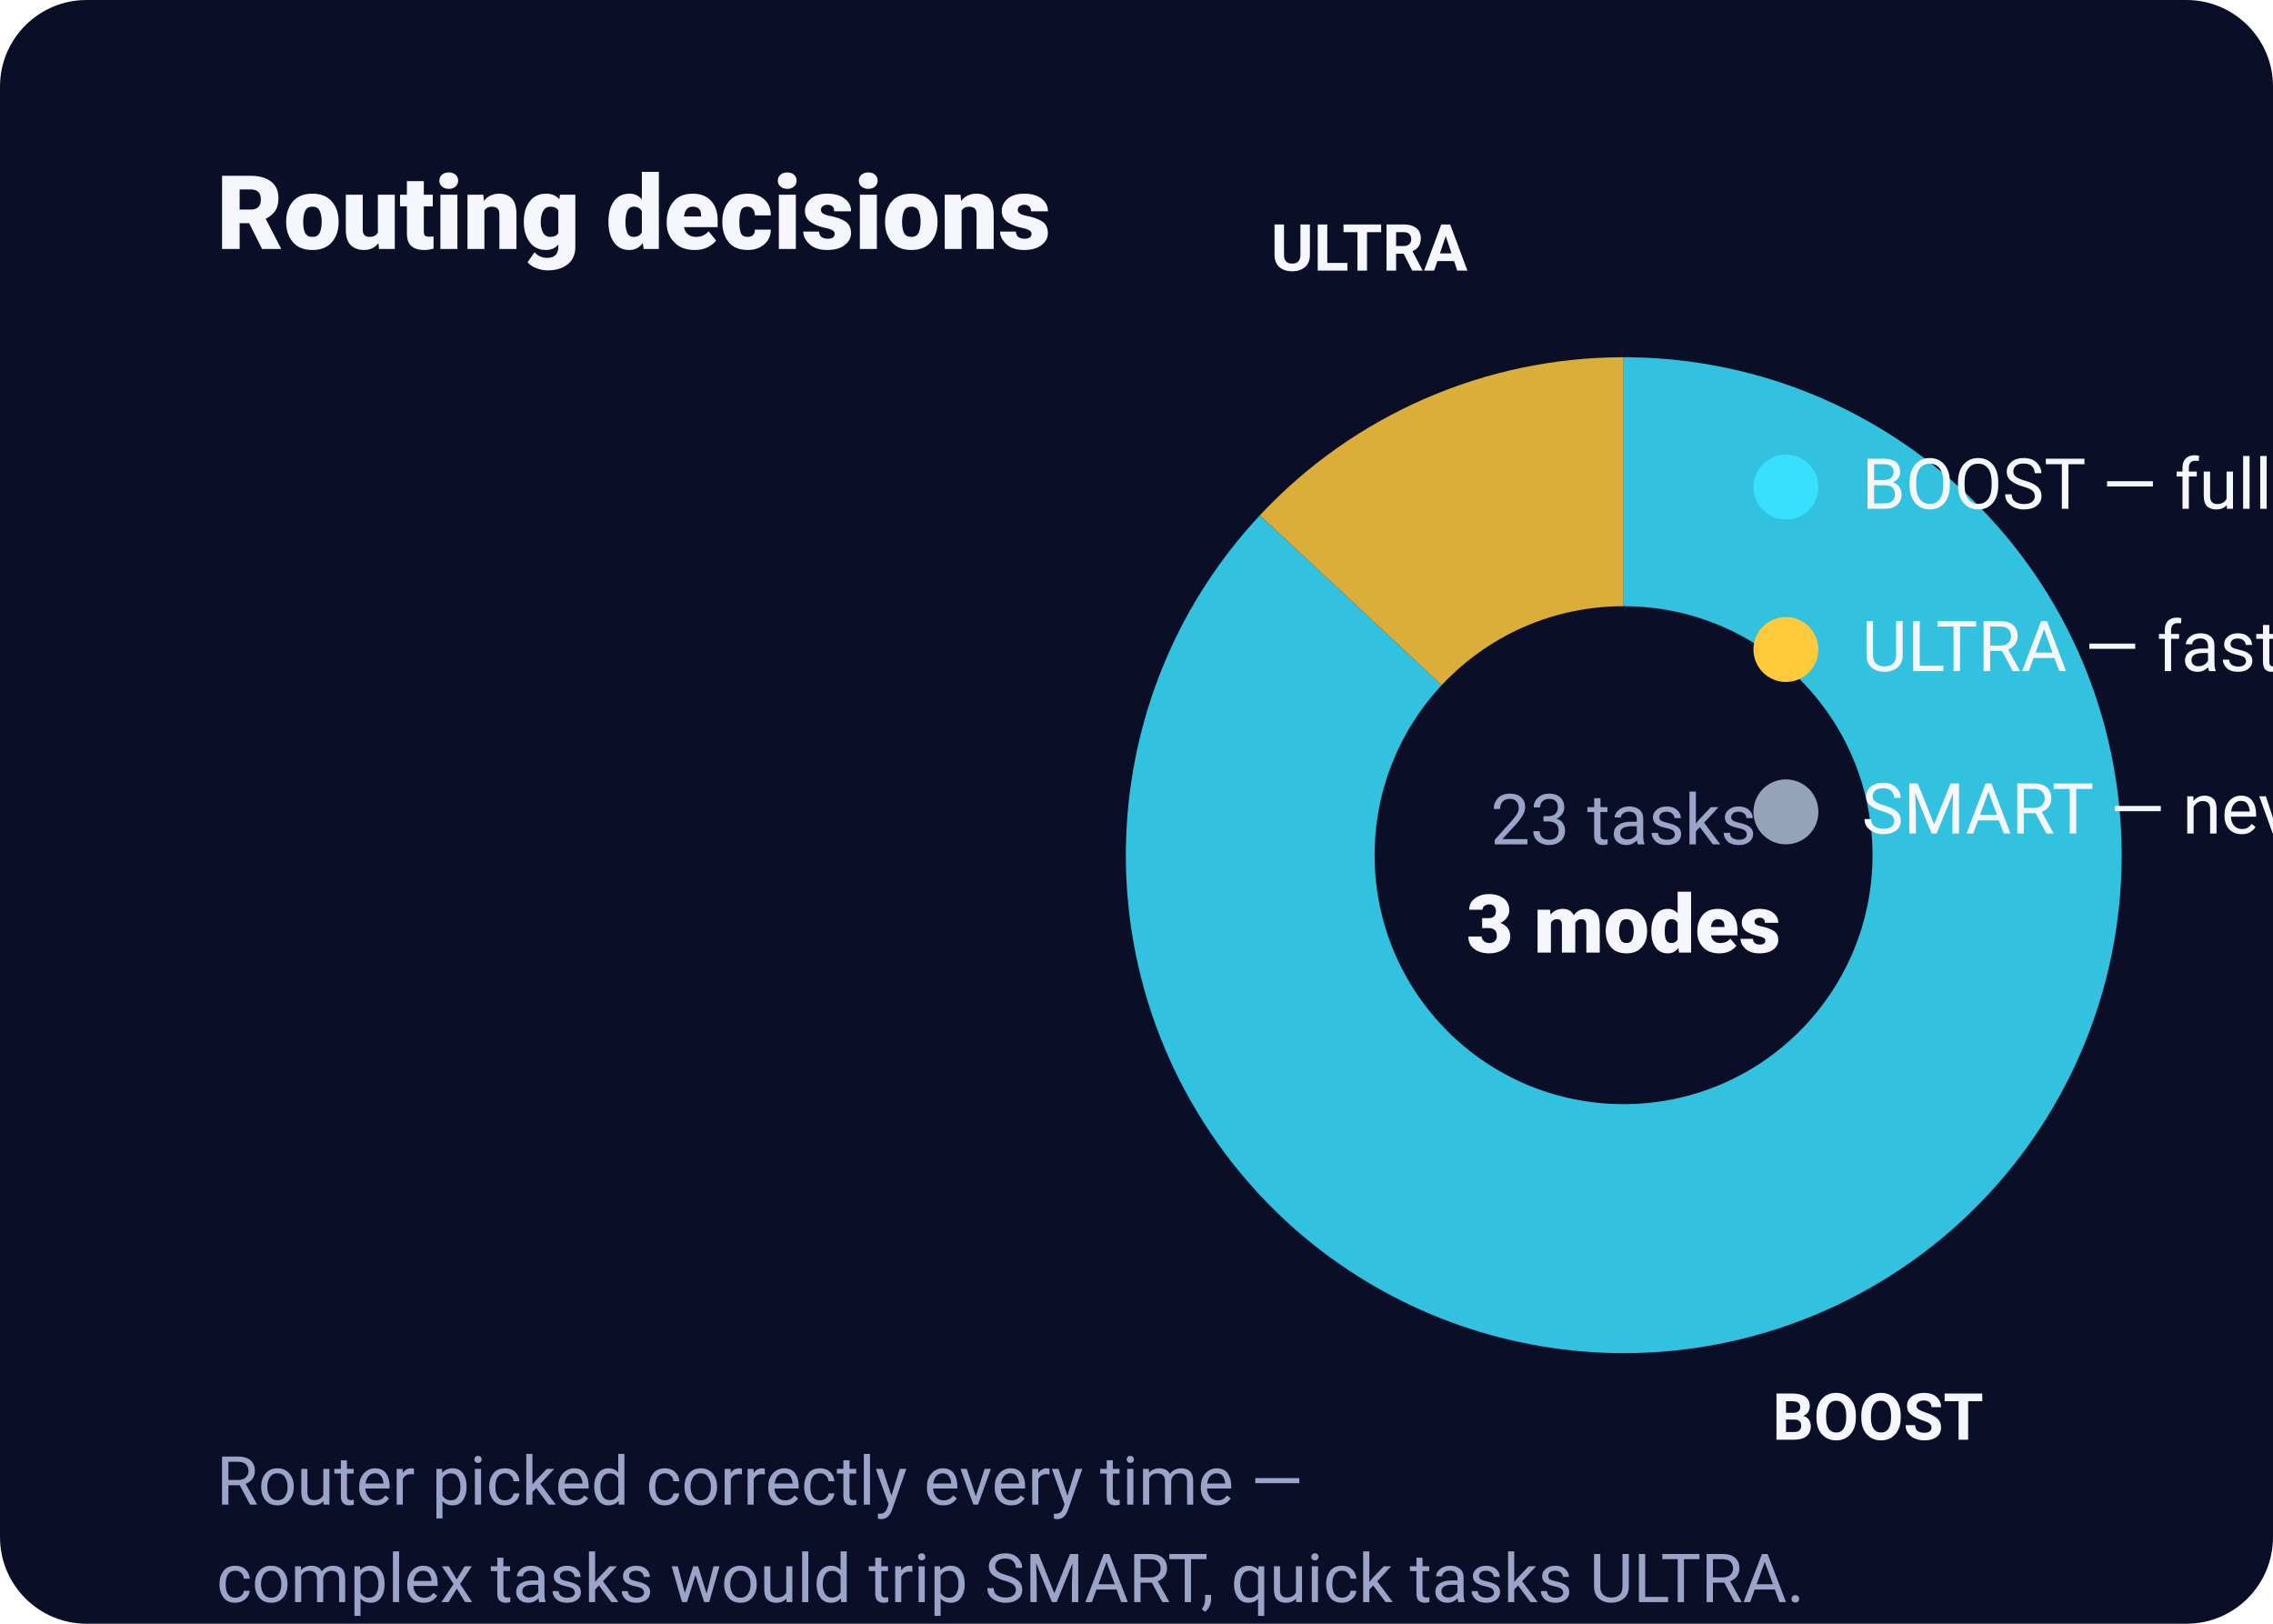
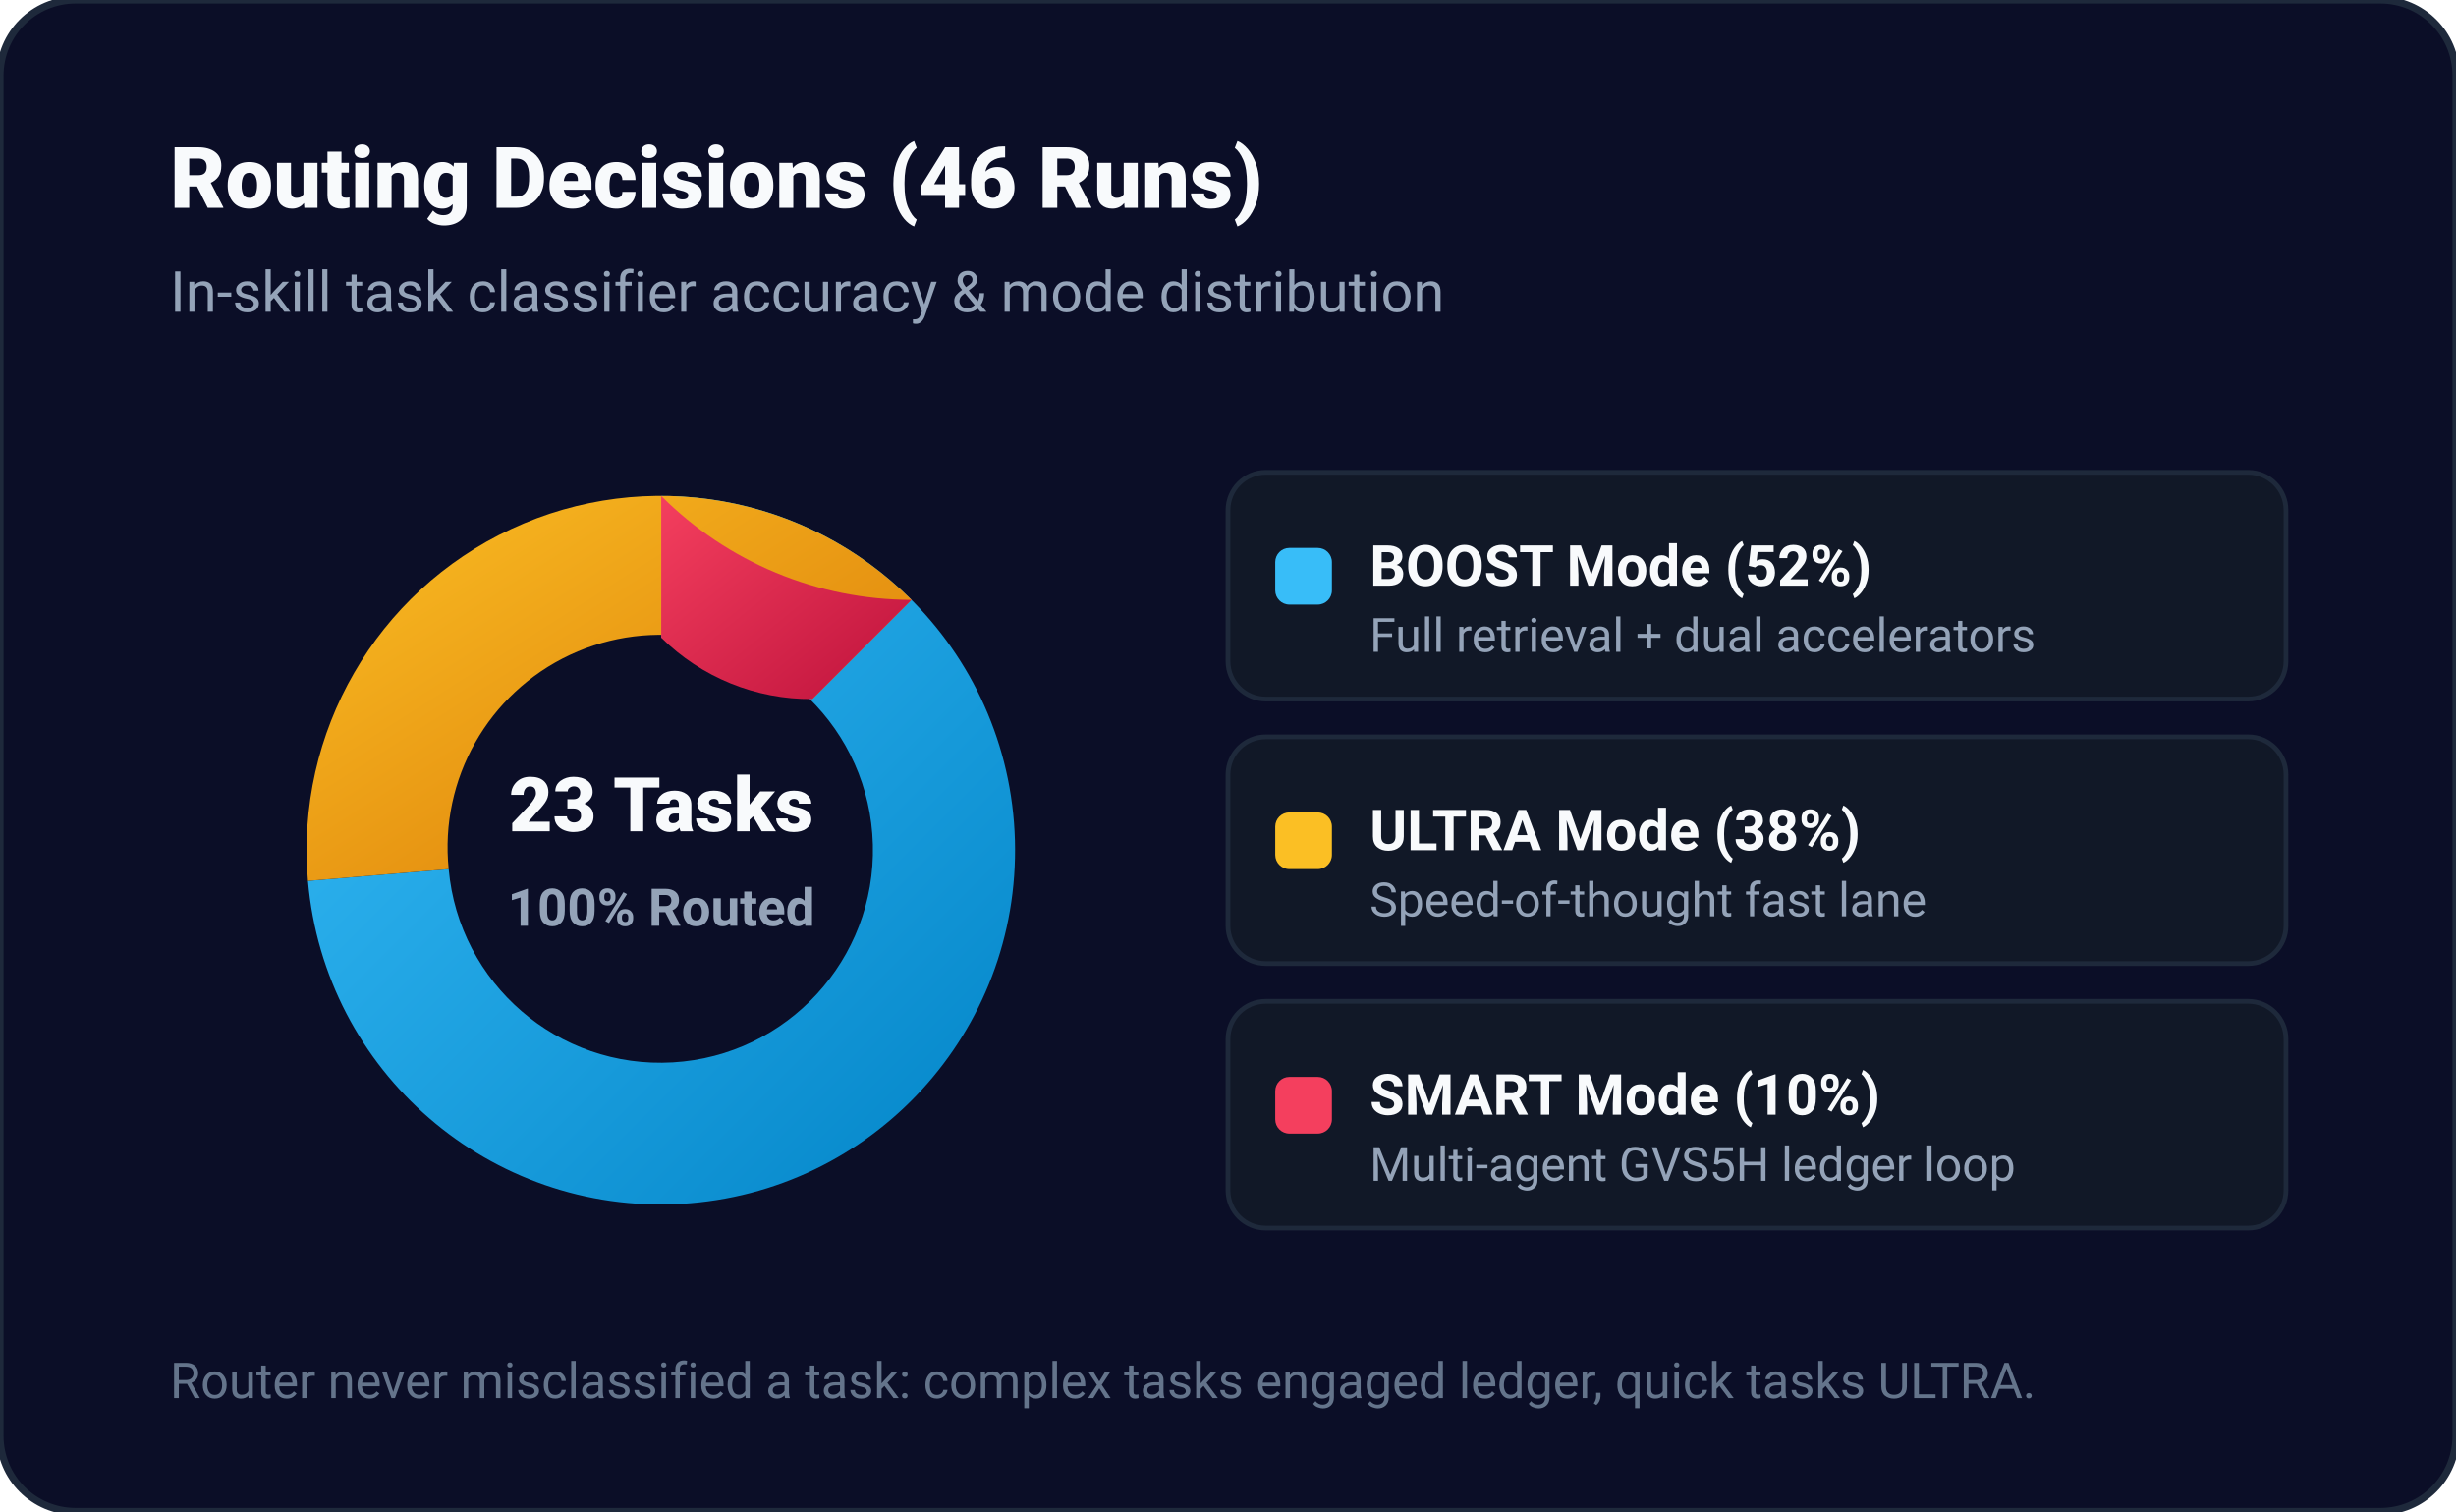
- <svg xmlns="http://www.w3.org/2000/svg" viewBox="0 0 420 300" font-family="-apple-system,'Segoe UI',Roboto,Helvetica,Arial,sans-serif">
-   <rect width="420" height="300" rx="16" fill="#0b0e27" />
-   <text x="40" y="46" font-size="19" font-weight="800" fill="#f5f7fc">Routing decisions</text>
-   <path d="M 300 158 L 300.0 66.0 A 92 92 0 1 1 232.8 95.2 Z" fill="#38e0ff" opacity="0.85" />
-   <text x="347" y="266" text-anchor="middle" font-size="12" fill="#f5f7fc" font-weight="700">BOOST</text>
-   <path d="M 300 158 L 232.8 95.2 A 92 92 0 0 1 300.0 66.0 Z" fill="#ffc93c" opacity="0.85" />
-   <text x="253" y="50" text-anchor="middle" font-size="12" fill="#f5f7fc" font-weight="700">ULTRA</text>
-   <circle cx="300" cy="158" r="46" fill="#0b0e27" />
-   <text x="300" y="156" text-anchor="middle" font-size="13" fill="#9aa4c8">23 tasks</text>
-   <text x="300" y="176" text-anchor="middle" font-size="15" font-weight="800" fill="#f5f7fc">3 modes</text>
-   <circle cx="330" cy="90" r="6" fill="#38e0ff" />
-   <text x="344" y="94" font-size="13" fill="#f5f7fc">BOOST — full pipeline</text>
-   <circle cx="330" cy="120" r="6" fill="#ffc93c" />
-   <text x="344" y="124" font-size="13" fill="#f5f7fc">ULTRA — fast lane</text>
-   <circle cx="330" cy="150" r="6" fill="#94a3b8" />
-   <text x="344" y="154" font-size="13" fill="#f5f7fc">SMART — never needed</text>
-   <text x="40" y="278" font-size="12.5" fill="#9aa4c8">Router picked correctly every time —</text>
-   <text x="40" y="296" font-size="12.5" fill="#9aa4c8">complex tasks would trip SMART, quick tasks ULTRA.</text>
+ <svg xmlns="http://www.w3.org/2000/svg" viewBox="0 0 520 320" font-family="-apple-system,BlinkMacSystemFont,'Segoe UI',Roboto,Helvetica,Arial,sans-serif">
+   <defs>
+     <linearGradient id="boostDonut" x1="0%" y1="0%" x2="100%" y2="100%">
+       <stop offset="0%" stop-color="#38bdf8" />
+       <stop offset="100%" stop-color="#0284c7" />
+     </linearGradient>
+     <linearGradient id="ultraDonut" x1="0%" y1="0%" x2="100%" y2="100%">
+       <stop offset="0%" stop-color="#fbbf24" />
+       <stop offset="100%" stop-color="#d97706" />
+     </linearGradient>
+     <linearGradient id="smartDonut" x1="0%" y1="0%" x2="100%" y2="100%">
+       <stop offset="0%" stop-color="#f43f5e" />
+       <stop offset="100%" stop-color="#be123c" />
+     </linearGradient>
+   </defs>
+   <rect width="520" height="320" rx="16" fill="#0b0e27" stroke="#1e293b" stroke-width="1.5" />
+   <text x="36" y="44" font-size="18" font-weight="800" fill="#f8fafc">Routing Decisions (46 Runs)</text>
+   <text x="36" y="66" font-size="12" fill="#94a3b8">In-skill task classifier accuracy &amp; mode distribution</text>
+   <g transform="translate(140, 180)">
+     <path d="M 0 -75 A 75 75 0 1 1 -74.8 6.5 L -45 4 A 45 45 0 1 0 0 -45 Z" fill="url(#boostDonut)" />
+     <path d="M -74.8 6.5 A 75 75 0 0 1 53 -53 L 32 -32 A 45 45 0 0 0 -45 4 Z" fill="url(#ultraDonut)" />
+     <path d="M 53 -53 A 75 75 0 0 1 0 -75 L 0 -45 A 45 45 0 0 0 32 -32 Z" fill="url(#smartDonut)" />
+     <text x="0" y="-4" text-anchor="middle" font-size="16" font-weight="800" fill="#f8fafc">23 Tasks</text>
+     <text x="0" y="16" text-anchor="middle" font-size="11" font-weight="600" fill="#94a3b8">100% Routed</text>
+   </g>
+   <g transform="translate(260, 100)">
+     <rect x="0" y="0" width="224" height="48" rx="8" fill="#111827" stroke="#1e293b" stroke-width="1" />
+     <rect x="10" y="16" width="12" height="12" rx="3" fill="#38bdf8" />
+     <text x="30" y="24" font-size="12" font-weight="700" fill="#f8fafc">BOOST Mode (52%)</text>
+     <text x="30" y="38" font-size="10" fill="#94a3b8">Full retrieval + dual accelerators</text>
+     <rect x="0" y="56" width="224" height="48" rx="8" fill="#111827" stroke="#1e293b" stroke-width="1" />
+     <rect x="10" y="72" width="12" height="12" rx="3" fill="#fbbf24" />
+     <text x="30" y="80" font-size="12" font-weight="700" fill="#f8fafc">ULTRA Mode (38%)</text>
+     <text x="30" y="94" font-size="10" fill="#94a3b8">Speed-of-thought fast lane</text>
+     <rect x="0" y="112" width="224" height="48" rx="8" fill="#111827" stroke="#1e293b" stroke-width="1" />
+     <rect x="10" y="128" width="12" height="12" rx="3" fill="#f43f5e" />
+     <text x="30" y="136" font-size="12" font-weight="700" fill="#f8fafc">SMART Mode (10%)</text>
+     <text x="30" y="150" font-size="10" fill="#94a3b8">Multi-agent GVS5H ledger loop</text>
+   </g>
+   <text x="36" y="296" font-size="10.5" fill="#64748b">Router never misclassified a task: complex tasks engaged ledger, quick tasks ULTRA.</text>
</svg>
